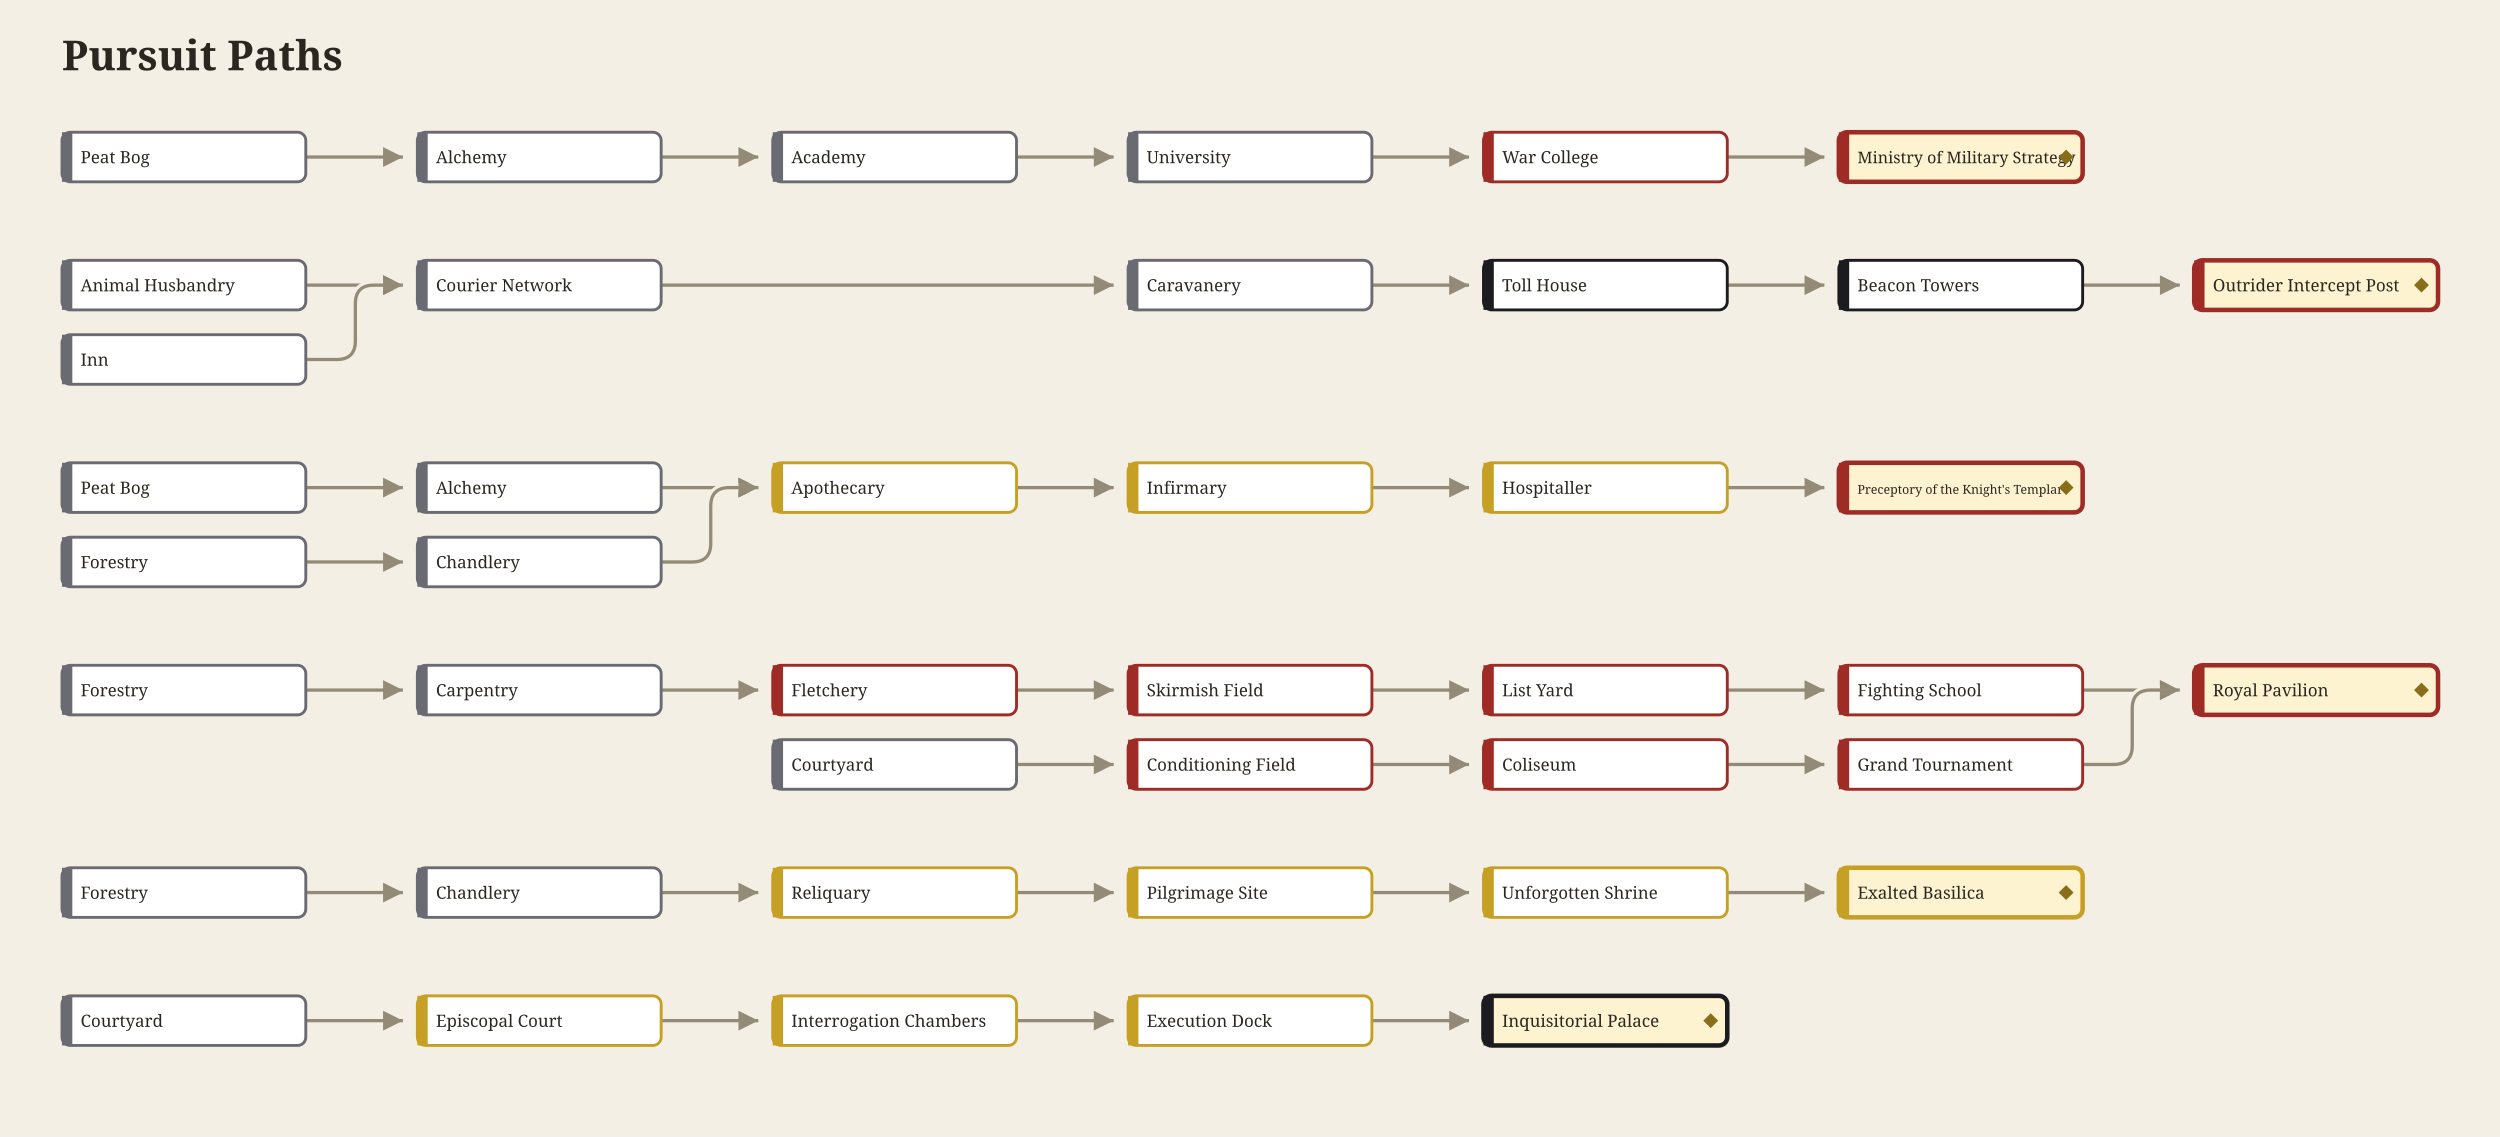
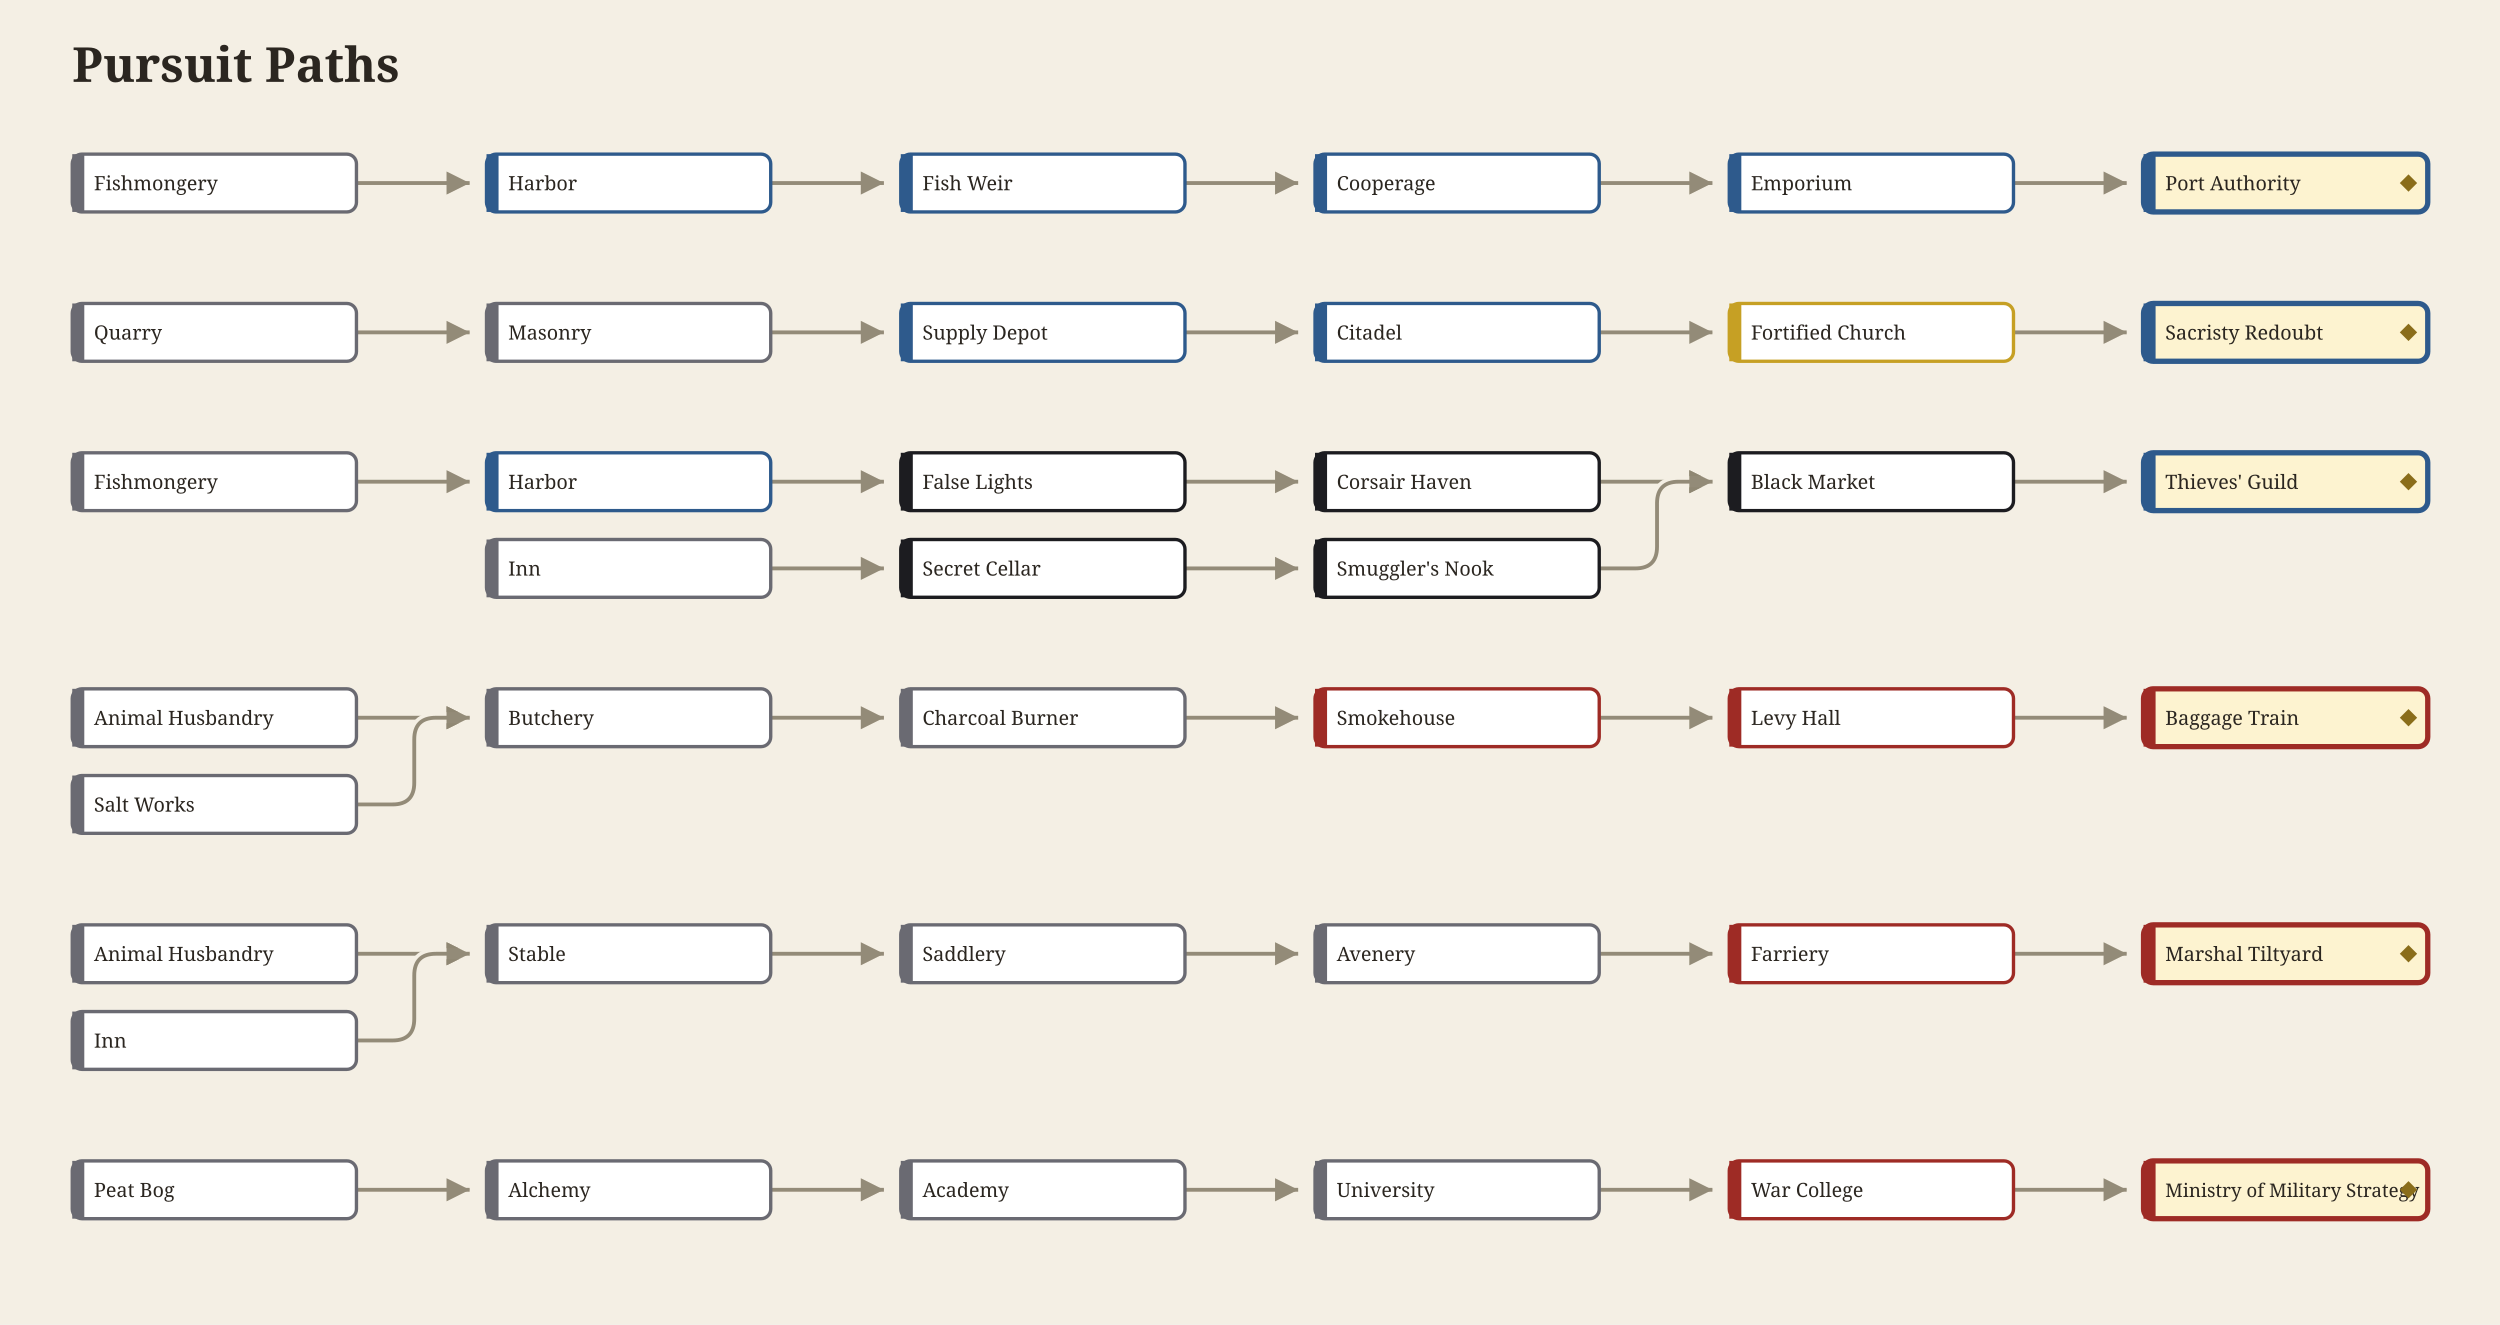
- <svg xmlns="http://www.w3.org/2000/svg" width="1210" height="550" viewBox="0 0 1210 550" font-family="Georgia, serif">
-   <rect width="1210" height="550" fill="#f4efe4" />
+ <svg xmlns="http://www.w3.org/2000/svg" width="1038" height="550" viewBox="0 0 1038 550" font-family="Georgia, serif">
+   <rect width="1038" height="550" fill="#f4efe4" />
  <defs>
    <marker id="arw-2E5A8C" markerWidth="7" markerHeight="7" refX="6" refY="3" orient="auto">
      <path d="M0,0 L6,3 L0,6 Z" fill="#2E5A8C" />
    </marker>
    <marker id="arw-9E2B25" markerWidth="7" markerHeight="7" refX="6" refY="3" orient="auto">
      <path d="M0,0 L6,3 L0,6 Z" fill="#9E2B25" />
    </marker>
    <marker id="arw-1c9c8c" markerWidth="7" markerHeight="7" refX="6" refY="3" orient="auto">
      <path d="M0,0 L6,3 L0,6 Z" fill="#1c9c8c" />
    </marker>
    <marker id="arw-C6A024" markerWidth="7" markerHeight="7" refX="6" refY="3" orient="auto">
      <path d="M0,0 L6,3 L0,6 Z" fill="#C6A024" />
    </marker>
    <marker id="arw-6A3D8F" markerWidth="7" markerHeight="7" refX="6" refY="3" orient="auto">
      <path d="M0,0 L6,3 L0,6 Z" fill="#6A3D8F" />
    </marker>
    <marker id="arw-CC6A1A" markerWidth="7" markerHeight="7" refX="6" refY="3" orient="auto">
      <path d="M0,0 L6,3 L0,6 Z" fill="#CC6A1A" />
    </marker>
    <marker id="arw-3a7d3a" markerWidth="7" markerHeight="7" refX="6" refY="3" orient="auto">
      <path d="M0,0 L6,3 L0,6 Z" fill="#3a7d3a" />
    </marker>
    <marker id="arw-b5347a" markerWidth="7" markerHeight="7" refX="6" refY="3" orient="auto">
      <path d="M0,0 L6,3 L0,6 Z" fill="#b5347a" />
    </marker>
    <marker id="arw-2b6f9e" markerWidth="7" markerHeight="7" refX="6" refY="3" orient="auto">
      <path d="M0,0 L6,3 L0,6 Z" fill="#2b6f9e" />
    </marker>
    <marker id="arw-8a6d1a" markerWidth="7" markerHeight="7" refX="6" refY="3" orient="auto">
      <path d="M0,0 L6,3 L0,6 Z" fill="#8a6d1a" />
    </marker>
    <marker id="arw-5f5647" markerWidth="7" markerHeight="7" refX="6" refY="3" orient="auto">
      <path d="M0,0 L6,3 L0,6 Z" fill="#5f5647" />
    </marker>
    <marker id="arw-7a2ea0" markerWidth="7" markerHeight="7" refX="6" refY="3" orient="auto">
      <path d="M0,0 L6,3 L0,6 Z" fill="#7a2ea0" />
    </marker>
    <marker id="arw-0f8a7e" markerWidth="7" markerHeight="7" refX="6" refY="3" orient="auto">
      <path d="M0,0 L6,3 L0,6 Z" fill="#0f8a7e" />
    </marker>
    <marker id="arw-a83232" markerWidth="7" markerHeight="7" refX="6" refY="3" orient="auto">
      <path d="M0,0 L6,3 L0,6 Z" fill="#a83232" />
    </marker>
    <marker id="arw-8f8672" markerWidth="7" markerHeight="7" refX="6" refY="3" orient="auto">
      <path d="M0,0 L6,3 L0,6 Z" fill="#8f8672" />
    </marker>
  </defs>
  <text x="30" y="34" font-size="20" font-weight="bold" fill="#2b2620">Pursuit Paths</text>
  <path d="M148,76 L195,76" fill="none" stroke="#f4efe4" stroke-width="4.6" opacity="1" />
  <path d="M148,76 L195,76" fill="none" stroke="#8f8672" stroke-width="1.6" opacity="0.95" marker-end="url(#arw-8f8672)" />
  <path d="M320,76 L367,76" fill="none" stroke="#f4efe4" stroke-width="4.6" opacity="1" />
  <path d="M320,76 L367,76" fill="none" stroke="#8f8672" stroke-width="1.6" opacity="0.95" marker-end="url(#arw-8f8672)" />
  <path d="M492,76 L539,76" fill="none" stroke="#f4efe4" stroke-width="4.6" opacity="1" />
  <path d="M492,76 L539,76" fill="none" stroke="#8f8672" stroke-width="1.6" opacity="0.95" marker-end="url(#arw-8f8672)" />
  <path d="M664,76 L711,76" fill="none" stroke="#f4efe4" stroke-width="4.6" opacity="1" />
  <path d="M664,76 L711,76" fill="none" stroke="#8f8672" stroke-width="1.6" opacity="0.95" marker-end="url(#arw-8f8672)" />
  <path d="M836,76 L883,76" fill="none" stroke="#f4efe4" stroke-width="4.6" opacity="1" />
  <path d="M836,76 L883,76" fill="none" stroke="#8f8672" stroke-width="1.6" opacity="0.95" marker-end="url(#arw-8f8672)" />
  <rect x="30" y="64" width="118" height="24" rx="4" fill="#ffffff" stroke="#6a6a72" stroke-width="1.4" />
  <rect x="30" y="64" width="5" height="24" fill="#6a6a72" />
-   <text x="39" y="79" font-size="8.2" fill="#2b2620">Peat Bog</text>
-   <rect x="202" y="64" width="118" height="24" rx="4" fill="#ffffff" stroke="#6a6a72" stroke-width="1.4" />
-   <rect x="202" y="64" width="5" height="24" fill="#6a6a72" />
-   <text x="211" y="79" font-size="8.2" fill="#2b2620">Alchemy</text>
-   <rect x="374" y="64" width="118" height="24" rx="4" fill="#ffffff" stroke="#6a6a72" stroke-width="1.4" />
-   <rect x="374" y="64" width="5" height="24" fill="#6a6a72" />
-   <text x="383" y="79" font-size="8.2" fill="#2b2620">Academy</text>
-   <rect x="546" y="64" width="118" height="24" rx="4" fill="#ffffff" stroke="#6a6a72" stroke-width="1.4" />
-   <rect x="546" y="64" width="5" height="24" fill="#6a6a72" />
-   <text x="555" y="79" font-size="8.2" fill="#2b2620">University</text>
-   <rect x="718" y="64" width="118" height="24" rx="4" fill="#ffffff" stroke="#9E2B25" stroke-width="1.4" />
-   <rect x="718" y="64" width="5" height="24" fill="#9E2B25" />
-   <text x="727" y="79" font-size="8.2" fill="#2b2620">War College</text>
-   <rect x="890" y="64" width="118" height="24" rx="4" fill="#fdf3d0" stroke="#9E2B25" stroke-width="2.2" />
-   <rect x="890" y="64" width="5" height="24" fill="#9E2B25" />
-   <text x="899" y="79" font-size="7.8" fill="#2b2620">Ministry of Military Strategy</text>
+   <text x="39" y="79" font-size="8.2" fill="#2b2620">Fishmongery</text>
+   <rect x="202" y="64" width="118" height="24" rx="4" fill="#ffffff" stroke="#2E5A8C" stroke-width="1.4" />
+   <rect x="202" y="64" width="5" height="24" fill="#2E5A8C" />
+   <text x="211" y="79" font-size="8.2" fill="#2b2620">Harbor</text>
+   <rect x="374" y="64" width="118" height="24" rx="4" fill="#ffffff" stroke="#2E5A8C" stroke-width="1.4" />
+   <rect x="374" y="64" width="5" height="24" fill="#2E5A8C" />
+   <text x="383" y="79" font-size="8.2" fill="#2b2620">Fish Weir</text>
+   <rect x="546" y="64" width="118" height="24" rx="4" fill="#ffffff" stroke="#2E5A8C" stroke-width="1.4" />
+   <rect x="546" y="64" width="5" height="24" fill="#2E5A8C" />
+   <text x="555" y="79" font-size="8.2" fill="#2b2620">Cooperage</text>
+   <rect x="718" y="64" width="118" height="24" rx="4" fill="#ffffff" stroke="#2E5A8C" stroke-width="1.4" />
+   <rect x="718" y="64" width="5" height="24" fill="#2E5A8C" />
+   <text x="727" y="79" font-size="8.2" fill="#2b2620">Emporium</text>
+   <rect x="890" y="64" width="118" height="24" rx="4" fill="#fdf3d0" stroke="#2E5A8C" stroke-width="2.2" />
+   <rect x="890" y="64" width="5" height="24" fill="#2E5A8C" />
+   <text x="899" y="79" font-size="8.2" fill="#2b2620">Port Authority</text>
  <polygon points="1000.0,72.4 1003.6,76.0 1000.0,79.6 996.4,76.0" fill="#8a6d1a" />
  <path d="M148,138 L195,138" fill="none" stroke="#f4efe4" stroke-width="4.6" opacity="1" />
  <path d="M148,138 L195,138" fill="none" stroke="#8f8672" stroke-width="1.6" opacity="0.95" marker-end="url(#arw-8f8672)" />
-   <path d="M148,174 L163,174 Q172,174 172,165 L172,147 Q172,138 181,138 L195,138" fill="none" stroke="#f4efe4" stroke-width="4.6" opacity="1" />
-   <path d="M148,174 L163,174 Q172,174 172,165 L172,147 Q172,138 181,138 L195,138" fill="none" stroke="#8f8672" stroke-width="1.6" opacity="0.95" marker-end="url(#arw-8f8672)" />
-   <path d="M320,138 L539,138" fill="none" stroke="#f4efe4" stroke-width="4.6" opacity="1" />
-   <path d="M320,138 L539,138" fill="none" stroke="#8f8672" stroke-width="1.6" opacity="0.95" marker-end="url(#arw-8f8672)" />
+   <path d="M320,138 L367,138" fill="none" stroke="#f4efe4" stroke-width="4.6" opacity="1" />
+   <path d="M320,138 L367,138" fill="none" stroke="#8f8672" stroke-width="1.6" opacity="0.95" marker-end="url(#arw-8f8672)" />
+   <path d="M492,138 L539,138" fill="none" stroke="#f4efe4" stroke-width="4.6" opacity="1" />
+   <path d="M492,138 L539,138" fill="none" stroke="#8f8672" stroke-width="1.6" opacity="0.95" marker-end="url(#arw-8f8672)" />
  <path d="M664,138 L711,138" fill="none" stroke="#f4efe4" stroke-width="4.6" opacity="1" />
  <path d="M664,138 L711,138" fill="none" stroke="#8f8672" stroke-width="1.6" opacity="0.95" marker-end="url(#arw-8f8672)" />
  <path d="M836,138 L883,138" fill="none" stroke="#f4efe4" stroke-width="4.6" opacity="1" />
  <path d="M836,138 L883,138" fill="none" stroke="#8f8672" stroke-width="1.6" opacity="0.95" marker-end="url(#arw-8f8672)" />
-   <path d="M1008,138 L1055,138" fill="none" stroke="#f4efe4" stroke-width="4.6" opacity="1" />
-   <path d="M1008,138 L1055,138" fill="none" stroke="#8f8672" stroke-width="1.6" opacity="0.95" marker-end="url(#arw-8f8672)" />
  <rect x="30" y="126" width="118" height="24" rx="4" fill="#ffffff" stroke="#6a6a72" stroke-width="1.4" />
  <rect x="30" y="126" width="5" height="24" fill="#6a6a72" />
-   <text x="39" y="141" font-size="8.2" fill="#2b2620">Animal Husbandry</text>
-   <rect x="30" y="162" width="118" height="24" rx="4" fill="#ffffff" stroke="#6a6a72" stroke-width="1.4" />
-   <rect x="30" y="162" width="5" height="24" fill="#6a6a72" />
-   <text x="39" y="177" font-size="8.2" fill="#2b2620">Inn</text>
+   <text x="39" y="141" font-size="8.2" fill="#2b2620">Quarry</text>
  <rect x="202" y="126" width="118" height="24" rx="4" fill="#ffffff" stroke="#6a6a72" stroke-width="1.4" />
  <rect x="202" y="126" width="5" height="24" fill="#6a6a72" />
-   <text x="211" y="141" font-size="8.2" fill="#2b2620">Courier Network</text>
-   <rect x="546" y="126" width="118" height="24" rx="4" fill="#ffffff" stroke="#6a6a72" stroke-width="1.4" />
-   <rect x="546" y="126" width="5" height="24" fill="#6a6a72" />
-   <text x="555" y="141" font-size="8.2" fill="#2b2620">Caravanery</text>
-   <rect x="718" y="126" width="118" height="24" rx="4" fill="#ffffff" stroke="#1c1c20" stroke-width="1.4" />
-   <rect x="718" y="126" width="5" height="24" fill="#1c1c20" />
-   <text x="727" y="141" font-size="8.2" fill="#2b2620">Toll House</text>
-   <rect x="890" y="126" width="118" height="24" rx="4" fill="#ffffff" stroke="#1c1c20" stroke-width="1.4" />
-   <rect x="890" y="126" width="5" height="24" fill="#1c1c20" />
-   <text x="899" y="141" font-size="8.2" fill="#2b2620">Beacon Towers</text>
-   <rect x="1062" y="126" width="118" height="24" rx="4" fill="#fdf3d0" stroke="#9E2B25" stroke-width="2.2" />
-   <rect x="1062" y="126" width="5" height="24" fill="#9E2B25" />
-   <text x="1071" y="141" font-size="8.2" fill="#2b2620">Outrider Intercept Post</text>
-   <polygon points="1172.0,134.4 1175.6,138.0 1172.0,141.6 1168.4,138.0" fill="#8a6d1a" />
-   <path d="M148,236 L195,236" fill="none" stroke="#f4efe4" stroke-width="4.6" opacity="1" />
-   <path d="M148,236 L195,236" fill="none" stroke="#8f8672" stroke-width="1.6" opacity="0.95" marker-end="url(#arw-8f8672)" />
-   <path d="M148,272 L195,272" fill="none" stroke="#f4efe4" stroke-width="4.6" opacity="1" />
-   <path d="M148,272 L195,272" fill="none" stroke="#8f8672" stroke-width="1.6" opacity="0.95" marker-end="url(#arw-8f8672)" />
+   <text x="211" y="141" font-size="8.2" fill="#2b2620">Masonry</text>
+   <rect x="374" y="126" width="118" height="24" rx="4" fill="#ffffff" stroke="#2E5A8C" stroke-width="1.4" />
+   <rect x="374" y="126" width="5" height="24" fill="#2E5A8C" />
+   <text x="383" y="141" font-size="8.2" fill="#2b2620">Supply Depot</text>
+   <rect x="546" y="126" width="118" height="24" rx="4" fill="#ffffff" stroke="#2E5A8C" stroke-width="1.4" />
+   <rect x="546" y="126" width="5" height="24" fill="#2E5A8C" />
+   <text x="555" y="141" font-size="8.2" fill="#2b2620">Citadel</text>
+   <rect x="718" y="126" width="118" height="24" rx="4" fill="#ffffff" stroke="#C6A024" stroke-width="1.4" />
+   <rect x="718" y="126" width="5" height="24" fill="#C6A024" />
+   <text x="727" y="141" font-size="8.2" fill="#2b2620">Fortified Church</text>
+   <rect x="890" y="126" width="118" height="24" rx="4" fill="#fdf3d0" stroke="#2E5A8C" stroke-width="2.2" />
+   <rect x="890" y="126" width="5" height="24" fill="#2E5A8C" />
+   <text x="899" y="141" font-size="8.2" fill="#2b2620">Sacristy Redoubt</text>
+   <polygon points="1000.0,134.4 1003.6,138.0 1000.0,141.6 996.4,138.0" fill="#8a6d1a" />
+   <path d="M148,200 L195,200" fill="none" stroke="#f4efe4" stroke-width="4.6" opacity="1" />
+   <path d="M148,200 L195,200" fill="none" stroke="#8f8672" stroke-width="1.6" opacity="0.95" marker-end="url(#arw-8f8672)" />
+   <path d="M320,200 L367,200" fill="none" stroke="#f4efe4" stroke-width="4.6" opacity="1" />
+   <path d="M320,200 L367,200" fill="none" stroke="#8f8672" stroke-width="1.6" opacity="0.95" marker-end="url(#arw-8f8672)" />
  <path d="M320,236 L367,236" fill="none" stroke="#f4efe4" stroke-width="4.6" opacity="1" />
  <path d="M320,236 L367,236" fill="none" stroke="#8f8672" stroke-width="1.6" opacity="0.95" marker-end="url(#arw-8f8672)" />
-   <path d="M320,272 L335,272 Q344,272 344,263 L344,245 Q344,236 353,236 L367,236" fill="none" stroke="#f4efe4" stroke-width="4.6" opacity="1" />
-   <path d="M320,272 L335,272 Q344,272 344,263 L344,245 Q344,236 353,236 L367,236" fill="none" stroke="#8f8672" stroke-width="1.6" opacity="0.95" marker-end="url(#arw-8f8672)" />
+   <path d="M492,200 L539,200" fill="none" stroke="#f4efe4" stroke-width="4.6" opacity="1" />
+   <path d="M492,200 L539,200" fill="none" stroke="#8f8672" stroke-width="1.6" opacity="0.95" marker-end="url(#arw-8f8672)" />
  <path d="M492,236 L539,236" fill="none" stroke="#f4efe4" stroke-width="4.6" opacity="1" />
  <path d="M492,236 L539,236" fill="none" stroke="#8f8672" stroke-width="1.6" opacity="0.95" marker-end="url(#arw-8f8672)" />
-   <path d="M664,236 L711,236" fill="none" stroke="#f4efe4" stroke-width="4.6" opacity="1" />
-   <path d="M664,236 L711,236" fill="none" stroke="#8f8672" stroke-width="1.6" opacity="0.95" marker-end="url(#arw-8f8672)" />
-   <path d="M836,236 L883,236" fill="none" stroke="#f4efe4" stroke-width="4.6" opacity="1" />
-   <path d="M836,236 L883,236" fill="none" stroke="#8f8672" stroke-width="1.6" opacity="0.95" marker-end="url(#arw-8f8672)" />
-   <rect x="30" y="224" width="118" height="24" rx="4" fill="#ffffff" stroke="#6a6a72" stroke-width="1.4" />
-   <rect x="30" y="224" width="5" height="24" fill="#6a6a72" />
-   <text x="39" y="239" font-size="8.2" fill="#2b2620">Peat Bog</text>
-   <rect x="30" y="260" width="118" height="24" rx="4" fill="#ffffff" stroke="#6a6a72" stroke-width="1.4" />
-   <rect x="30" y="260" width="5" height="24" fill="#6a6a72" />
-   <text x="39" y="275" font-size="8.2" fill="#2b2620">Forestry</text>
+   <path d="M664,200 L711,200" fill="none" stroke="#f4efe4" stroke-width="4.6" opacity="1" />
+   <path d="M664,200 L711,200" fill="none" stroke="#8f8672" stroke-width="1.6" opacity="0.95" marker-end="url(#arw-8f8672)" />
+   <path d="M664,236 L679,236 Q688,236 688,227 L688,209 Q688,200 697,200 L711,200" fill="none" stroke="#f4efe4" stroke-width="4.6" opacity="1" />
+   <path d="M664,236 L679,236 Q688,236 688,227 L688,209 Q688,200 697,200 L711,200" fill="none" stroke="#8f8672" stroke-width="1.6" opacity="0.95" marker-end="url(#arw-8f8672)" />
+   <path d="M836,200 L883,200" fill="none" stroke="#f4efe4" stroke-width="4.6" opacity="1" />
+   <path d="M836,200 L883,200" fill="none" stroke="#8f8672" stroke-width="1.6" opacity="0.95" marker-end="url(#arw-8f8672)" />
+   <rect x="30" y="188" width="118" height="24" rx="4" fill="#ffffff" stroke="#6a6a72" stroke-width="1.4" />
+   <rect x="30" y="188" width="5" height="24" fill="#6a6a72" />
+   <text x="39" y="203" font-size="8.2" fill="#2b2620">Fishmongery</text>
+   <rect x="202" y="188" width="118" height="24" rx="4" fill="#ffffff" stroke="#2E5A8C" stroke-width="1.4" />
+   <rect x="202" y="188" width="5" height="24" fill="#2E5A8C" />
+   <text x="211" y="203" font-size="8.2" fill="#2b2620">Harbor</text>
  <rect x="202" y="224" width="118" height="24" rx="4" fill="#ffffff" stroke="#6a6a72" stroke-width="1.4" />
  <rect x="202" y="224" width="5" height="24" fill="#6a6a72" />
-   <text x="211" y="239" font-size="8.2" fill="#2b2620">Alchemy</text>
-   <rect x="202" y="260" width="118" height="24" rx="4" fill="#ffffff" stroke="#6a6a72" stroke-width="1.4" />
-   <rect x="202" y="260" width="5" height="24" fill="#6a6a72" />
-   <text x="211" y="275" font-size="8.2" fill="#2b2620">Chandlery</text>
-   <rect x="374" y="224" width="118" height="24" rx="4" fill="#ffffff" stroke="#C6A024" stroke-width="1.4" />
-   <rect x="374" y="224" width="5" height="24" fill="#C6A024" />
-   <text x="383" y="239" font-size="8.2" fill="#2b2620">Apothecary</text>
-   <rect x="546" y="224" width="118" height="24" rx="4" fill="#ffffff" stroke="#C6A024" stroke-width="1.4" />
-   <rect x="546" y="224" width="5" height="24" fill="#C6A024" />
-   <text x="555" y="239" font-size="8.2" fill="#2b2620">Infirmary</text>
-   <rect x="718" y="224" width="118" height="24" rx="4" fill="#ffffff" stroke="#C6A024" stroke-width="1.4" />
-   <rect x="718" y="224" width="5" height="24" fill="#C6A024" />
-   <text x="727" y="239" font-size="8.2" fill="#2b2620">Hospitaller</text>
-   <rect x="890" y="224" width="118" height="24" rx="4" fill="#fdf3d0" stroke="#9E2B25" stroke-width="2.2" />
-   <rect x="890" y="224" width="5" height="24" fill="#9E2B25" />
-   <text x="899" y="239" font-size="6.0" fill="#2b2620">Preceptory of the Knight's Templar</text>
-   <polygon points="1000.0,232.4 1003.6,236.0 1000.0,239.6 996.4,236.0" fill="#8a6d1a" />
-   <path d="M148,334 L195,334" fill="none" stroke="#f4efe4" stroke-width="4.6" opacity="1" />
-   <path d="M148,334 L195,334" fill="none" stroke="#8f8672" stroke-width="1.6" opacity="0.95" marker-end="url(#arw-8f8672)" />
-   <path d="M320,334 L367,334" fill="none" stroke="#f4efe4" stroke-width="4.6" opacity="1" />
-   <path d="M320,334 L367,334" fill="none" stroke="#8f8672" stroke-width="1.6" opacity="0.95" marker-end="url(#arw-8f8672)" />
-   <path d="M492,334 L539,334" fill="none" stroke="#f4efe4" stroke-width="4.6" opacity="1" />
-   <path d="M492,334 L539,334" fill="none" stroke="#8f8672" stroke-width="1.6" opacity="0.95" marker-end="url(#arw-8f8672)" />
-   <path d="M492,370 L539,370" fill="none" stroke="#f4efe4" stroke-width="4.6" opacity="1" />
-   <path d="M492,370 L539,370" fill="none" stroke="#8f8672" stroke-width="1.6" opacity="0.95" marker-end="url(#arw-8f8672)" />
-   <path d="M664,334 L711,334" fill="none" stroke="#f4efe4" stroke-width="4.6" opacity="1" />
-   <path d="M664,334 L711,334" fill="none" stroke="#8f8672" stroke-width="1.6" opacity="0.95" marker-end="url(#arw-8f8672)" />
-   <path d="M664,370 L711,370" fill="none" stroke="#f4efe4" stroke-width="4.6" opacity="1" />
-   <path d="M664,370 L711,370" fill="none" stroke="#8f8672" stroke-width="1.6" opacity="0.95" marker-end="url(#arw-8f8672)" />
-   <path d="M836,334 L883,334" fill="none" stroke="#f4efe4" stroke-width="4.6" opacity="1" />
-   <path d="M836,334 L883,334" fill="none" stroke="#8f8672" stroke-width="1.6" opacity="0.95" marker-end="url(#arw-8f8672)" />
-   <path d="M836,370 L883,370" fill="none" stroke="#f4efe4" stroke-width="4.6" opacity="1" />
-   <path d="M836,370 L883,370" fill="none" stroke="#8f8672" stroke-width="1.6" opacity="0.95" marker-end="url(#arw-8f8672)" />
-   <path d="M1008,334 L1055,334" fill="none" stroke="#f4efe4" stroke-width="4.6" opacity="1" />
-   <path d="M1008,334 L1055,334" fill="none" stroke="#8f8672" stroke-width="1.6" opacity="0.95" marker-end="url(#arw-8f8672)" />
-   <path d="M1008,370 L1023,370 Q1032,370 1032,361 L1032,343 Q1032,334 1041,334 L1055,334" fill="none" stroke="#f4efe4" stroke-width="4.6" opacity="1" />
-   <path d="M1008,370 L1023,370 Q1032,370 1032,361 L1032,343 Q1032,334 1041,334 L1055,334" fill="none" stroke="#8f8672" stroke-width="1.6" opacity="0.95" marker-end="url(#arw-8f8672)" />
+   <text x="211" y="239" font-size="8.2" fill="#2b2620">Inn</text>
+   <rect x="374" y="188" width="118" height="24" rx="4" fill="#ffffff" stroke="#1c1c20" stroke-width="1.4" />
+   <rect x="374" y="188" width="5" height="24" fill="#1c1c20" />
+   <text x="383" y="203" font-size="8.2" fill="#2b2620">False Lights</text>
+   <rect x="374" y="224" width="118" height="24" rx="4" fill="#ffffff" stroke="#1c1c20" stroke-width="1.4" />
+   <rect x="374" y="224" width="5" height="24" fill="#1c1c20" />
+   <text x="383" y="239" font-size="8.2" fill="#2b2620">Secret Cellar</text>
+   <rect x="546" y="188" width="118" height="24" rx="4" fill="#ffffff" stroke="#1c1c20" stroke-width="1.4" />
+   <rect x="546" y="188" width="5" height="24" fill="#1c1c20" />
+   <text x="555" y="203" font-size="8.2" fill="#2b2620">Corsair Haven</text>
+   <rect x="546" y="224" width="118" height="24" rx="4" fill="#ffffff" stroke="#1c1c20" stroke-width="1.4" />
+   <rect x="546" y="224" width="5" height="24" fill="#1c1c20" />
+   <text x="555" y="239" font-size="8.2" fill="#2b2620">Smuggler's Nook</text>
+   <rect x="718" y="188" width="118" height="24" rx="4" fill="#ffffff" stroke="#1c1c20" stroke-width="1.4" />
+   <rect x="718" y="188" width="5" height="24" fill="#1c1c20" />
+   <text x="727" y="203" font-size="8.2" fill="#2b2620">Black Market</text>
+   <rect x="890" y="188" width="118" height="24" rx="4" fill="#fdf3d0" stroke="#2E5A8C" stroke-width="2.2" />
+   <rect x="890" y="188" width="5" height="24" fill="#2E5A8C" />
+   <text x="899" y="203" font-size="8.2" fill="#2b2620">Thieves' Guild</text>
+   <polygon points="1000.0,196.4 1003.6,200.0 1000.0,203.6 996.4,200.0" fill="#8a6d1a" />
+   <path d="M148,298 L195,298" fill="none" stroke="#f4efe4" stroke-width="4.6" opacity="1" />
+   <path d="M148,298 L195,298" fill="none" stroke="#8f8672" stroke-width="1.6" opacity="0.95" marker-end="url(#arw-8f8672)" />
+   <path d="M148,334 L163,334 Q172,334 172,325 L172,307 Q172,298 181,298 L195,298" fill="none" stroke="#f4efe4" stroke-width="4.6" opacity="1" />
+   <path d="M148,334 L163,334 Q172,334 172,325 L172,307 Q172,298 181,298 L195,298" fill="none" stroke="#8f8672" stroke-width="1.6" opacity="0.95" marker-end="url(#arw-8f8672)" />
+   <path d="M320,298 L367,298" fill="none" stroke="#f4efe4" stroke-width="4.6" opacity="1" />
+   <path d="M320,298 L367,298" fill="none" stroke="#8f8672" stroke-width="1.6" opacity="0.95" marker-end="url(#arw-8f8672)" />
+   <path d="M492,298 L539,298" fill="none" stroke="#f4efe4" stroke-width="4.6" opacity="1" />
+   <path d="M492,298 L539,298" fill="none" stroke="#8f8672" stroke-width="1.6" opacity="0.95" marker-end="url(#arw-8f8672)" />
+   <path d="M664,298 L711,298" fill="none" stroke="#f4efe4" stroke-width="4.6" opacity="1" />
+   <path d="M664,298 L711,298" fill="none" stroke="#8f8672" stroke-width="1.6" opacity="0.95" marker-end="url(#arw-8f8672)" />
+   <path d="M836,298 L883,298" fill="none" stroke="#f4efe4" stroke-width="4.6" opacity="1" />
+   <path d="M836,298 L883,298" fill="none" stroke="#8f8672" stroke-width="1.6" opacity="0.95" marker-end="url(#arw-8f8672)" />
+   <rect x="30" y="286" width="118" height="24" rx="4" fill="#ffffff" stroke="#6a6a72" stroke-width="1.4" />
+   <rect x="30" y="286" width="5" height="24" fill="#6a6a72" />
+   <text x="39" y="301" font-size="8.2" fill="#2b2620">Animal Husbandry</text>
  <rect x="30" y="322" width="118" height="24" rx="4" fill="#ffffff" stroke="#6a6a72" stroke-width="1.4" />
  <rect x="30" y="322" width="5" height="24" fill="#6a6a72" />
-   <text x="39" y="337" font-size="8.2" fill="#2b2620">Forestry</text>
-   <rect x="202" y="322" width="118" height="24" rx="4" fill="#ffffff" stroke="#6a6a72" stroke-width="1.4" />
-   <rect x="202" y="322" width="5" height="24" fill="#6a6a72" />
-   <text x="211" y="337" font-size="8.2" fill="#2b2620">Carpentry</text>
-   <rect x="374" y="322" width="118" height="24" rx="4" fill="#ffffff" stroke="#9E2B25" stroke-width="1.4" />
-   <rect x="374" y="322" width="5" height="24" fill="#9E2B25" />
-   <text x="383" y="337" font-size="8.2" fill="#2b2620">Fletchery</text>
-   <rect x="374" y="358" width="118" height="24" rx="4" fill="#ffffff" stroke="#6a6a72" stroke-width="1.4" />
-   <rect x="374" y="358" width="5" height="24" fill="#6a6a72" />
-   <text x="383" y="373" font-size="8.2" fill="#2b2620">Courtyard</text>
-   <rect x="546" y="322" width="118" height="24" rx="4" fill="#ffffff" stroke="#9E2B25" stroke-width="1.4" />
-   <rect x="546" y="322" width="5" height="24" fill="#9E2B25" />
-   <text x="555" y="337" font-size="8.2" fill="#2b2620">Skirmish Field</text>
-   <rect x="546" y="358" width="118" height="24" rx="4" fill="#ffffff" stroke="#9E2B25" stroke-width="1.4" />
-   <rect x="546" y="358" width="5" height="24" fill="#9E2B25" />
-   <text x="555" y="373" font-size="8.2" fill="#2b2620">Conditioning Field</text>
-   <rect x="718" y="322" width="118" height="24" rx="4" fill="#ffffff" stroke="#9E2B25" stroke-width="1.4" />
-   <rect x="718" y="322" width="5" height="24" fill="#9E2B25" />
-   <text x="727" y="337" font-size="8.2" fill="#2b2620">List Yard</text>
-   <rect x="718" y="358" width="118" height="24" rx="4" fill="#ffffff" stroke="#9E2B25" stroke-width="1.4" />
-   <rect x="718" y="358" width="5" height="24" fill="#9E2B25" />
-   <text x="727" y="373" font-size="8.2" fill="#2b2620">Coliseum</text>
-   <rect x="890" y="322" width="118" height="24" rx="4" fill="#ffffff" stroke="#9E2B25" stroke-width="1.4" />
-   <rect x="890" y="322" width="5" height="24" fill="#9E2B25" />
-   <text x="899" y="337" font-size="8.2" fill="#2b2620">Fighting School</text>
-   <rect x="890" y="358" width="118" height="24" rx="4" fill="#ffffff" stroke="#9E2B25" stroke-width="1.4" />
-   <rect x="890" y="358" width="5" height="24" fill="#9E2B25" />
-   <text x="899" y="373" font-size="8.2" fill="#2b2620">Grand Tournament</text>
-   <rect x="1062" y="322" width="118" height="24" rx="4" fill="#fdf3d0" stroke="#9E2B25" stroke-width="2.2" />
-   <rect x="1062" y="322" width="5" height="24" fill="#9E2B25" />
-   <text x="1071" y="337" font-size="8.2" fill="#2b2620">Royal Pavilion</text>
-   <polygon points="1172.0,330.4 1175.6,334.0 1172.0,337.6 1168.4,334.0" fill="#8a6d1a" />
-   <path d="M148,432 L195,432" fill="none" stroke="#f4efe4" stroke-width="4.6" opacity="1" />
-   <path d="M148,432 L195,432" fill="none" stroke="#8f8672" stroke-width="1.6" opacity="0.95" marker-end="url(#arw-8f8672)" />
-   <path d="M320,432 L367,432" fill="none" stroke="#f4efe4" stroke-width="4.6" opacity="1" />
-   <path d="M320,432 L367,432" fill="none" stroke="#8f8672" stroke-width="1.6" opacity="0.95" marker-end="url(#arw-8f8672)" />
-   <path d="M492,432 L539,432" fill="none" stroke="#f4efe4" stroke-width="4.6" opacity="1" />
-   <path d="M492,432 L539,432" fill="none" stroke="#8f8672" stroke-width="1.6" opacity="0.95" marker-end="url(#arw-8f8672)" />
-   <path d="M664,432 L711,432" fill="none" stroke="#f4efe4" stroke-width="4.6" opacity="1" />
-   <path d="M664,432 L711,432" fill="none" stroke="#8f8672" stroke-width="1.6" opacity="0.95" marker-end="url(#arw-8f8672)" />
-   <path d="M836,432 L883,432" fill="none" stroke="#f4efe4" stroke-width="4.6" opacity="1" />
-   <path d="M836,432 L883,432" fill="none" stroke="#8f8672" stroke-width="1.6" opacity="0.95" marker-end="url(#arw-8f8672)" />
+   <text x="39" y="337" font-size="8.2" fill="#2b2620">Salt Works</text>
+   <rect x="202" y="286" width="118" height="24" rx="4" fill="#ffffff" stroke="#6a6a72" stroke-width="1.4" />
+   <rect x="202" y="286" width="5" height="24" fill="#6a6a72" />
+   <text x="211" y="301" font-size="8.2" fill="#2b2620">Butchery</text>
+   <rect x="374" y="286" width="118" height="24" rx="4" fill="#ffffff" stroke="#6a6a72" stroke-width="1.4" />
+   <rect x="374" y="286" width="5" height="24" fill="#6a6a72" />
+   <text x="383" y="301" font-size="8.2" fill="#2b2620">Charcoal Burner</text>
+   <rect x="546" y="286" width="118" height="24" rx="4" fill="#ffffff" stroke="#9E2B25" stroke-width="1.4" />
+   <rect x="546" y="286" width="5" height="24" fill="#9E2B25" />
+   <text x="555" y="301" font-size="8.2" fill="#2b2620">Smokehouse</text>
+   <rect x="718" y="286" width="118" height="24" rx="4" fill="#ffffff" stroke="#9E2B25" stroke-width="1.4" />
+   <rect x="718" y="286" width="5" height="24" fill="#9E2B25" />
+   <text x="727" y="301" font-size="8.2" fill="#2b2620">Levy Hall</text>
+   <rect x="890" y="286" width="118" height="24" rx="4" fill="#fdf3d0" stroke="#9E2B25" stroke-width="2.2" />
+   <rect x="890" y="286" width="5" height="24" fill="#9E2B25" />
+   <text x="899" y="301" font-size="8.2" fill="#2b2620">Baggage Train</text>
+   <polygon points="1000.0,294.4 1003.6,298.0 1000.0,301.6 996.4,298.0" fill="#8a6d1a" />
+   <path d="M148,396 L195,396" fill="none" stroke="#f4efe4" stroke-width="4.6" opacity="1" />
+   <path d="M148,396 L195,396" fill="none" stroke="#8f8672" stroke-width="1.6" opacity="0.95" marker-end="url(#arw-8f8672)" />
+   <path d="M148,432 L163,432 Q172,432 172,423 L172,405 Q172,396 181,396 L195,396" fill="none" stroke="#f4efe4" stroke-width="4.6" opacity="1" />
+   <path d="M148,432 L163,432 Q172,432 172,423 L172,405 Q172,396 181,396 L195,396" fill="none" stroke="#8f8672" stroke-width="1.6" opacity="0.95" marker-end="url(#arw-8f8672)" />
+   <path d="M320,396 L367,396" fill="none" stroke="#f4efe4" stroke-width="4.6" opacity="1" />
+   <path d="M320,396 L367,396" fill="none" stroke="#8f8672" stroke-width="1.6" opacity="0.95" marker-end="url(#arw-8f8672)" />
+   <path d="M492,396 L539,396" fill="none" stroke="#f4efe4" stroke-width="4.6" opacity="1" />
+   <path d="M492,396 L539,396" fill="none" stroke="#8f8672" stroke-width="1.6" opacity="0.95" marker-end="url(#arw-8f8672)" />
+   <path d="M664,396 L711,396" fill="none" stroke="#f4efe4" stroke-width="4.6" opacity="1" />
+   <path d="M664,396 L711,396" fill="none" stroke="#8f8672" stroke-width="1.6" opacity="0.95" marker-end="url(#arw-8f8672)" />
+   <path d="M836,396 L883,396" fill="none" stroke="#f4efe4" stroke-width="4.6" opacity="1" />
+   <path d="M836,396 L883,396" fill="none" stroke="#8f8672" stroke-width="1.6" opacity="0.95" marker-end="url(#arw-8f8672)" />
+   <rect x="30" y="384" width="118" height="24" rx="4" fill="#ffffff" stroke="#6a6a72" stroke-width="1.4" />
+   <rect x="30" y="384" width="5" height="24" fill="#6a6a72" />
+   <text x="39" y="399" font-size="8.2" fill="#2b2620">Animal Husbandry</text>
  <rect x="30" y="420" width="118" height="24" rx="4" fill="#ffffff" stroke="#6a6a72" stroke-width="1.4" />
  <rect x="30" y="420" width="5" height="24" fill="#6a6a72" />
-   <text x="39" y="435" font-size="8.2" fill="#2b2620">Forestry</text>
-   <rect x="202" y="420" width="118" height="24" rx="4" fill="#ffffff" stroke="#6a6a72" stroke-width="1.4" />
-   <rect x="202" y="420" width="5" height="24" fill="#6a6a72" />
-   <text x="211" y="435" font-size="8.2" fill="#2b2620">Chandlery</text>
-   <rect x="374" y="420" width="118" height="24" rx="4" fill="#ffffff" stroke="#C6A024" stroke-width="1.4" />
-   <rect x="374" y="420" width="5" height="24" fill="#C6A024" />
-   <text x="383" y="435" font-size="8.2" fill="#2b2620">Reliquary</text>
-   <rect x="546" y="420" width="118" height="24" rx="4" fill="#ffffff" stroke="#C6A024" stroke-width="1.4" />
-   <rect x="546" y="420" width="5" height="24" fill="#C6A024" />
-   <text x="555" y="435" font-size="8.2" fill="#2b2620">Pilgrimage Site</text>
-   <rect x="718" y="420" width="118" height="24" rx="4" fill="#ffffff" stroke="#C6A024" stroke-width="1.4" />
-   <rect x="718" y="420" width="5" height="24" fill="#C6A024" />
-   <text x="727" y="435" font-size="8.2" fill="#2b2620">Unforgotten Shrine</text>
-   <rect x="890" y="420" width="118" height="24" rx="4" fill="#fdf3d0" stroke="#C6A024" stroke-width="2.2" />
-   <rect x="890" y="420" width="5" height="24" fill="#C6A024" />
-   <text x="899" y="435" font-size="8.2" fill="#2b2620">Exalted Basilica</text>
-   <polygon points="1000.0,428.4 1003.6,432.0 1000.0,435.6 996.4,432.0" fill="#8a6d1a" />
+   <text x="39" y="435" font-size="8.2" fill="#2b2620">Inn</text>
+   <rect x="202" y="384" width="118" height="24" rx="4" fill="#ffffff" stroke="#6a6a72" stroke-width="1.4" />
+   <rect x="202" y="384" width="5" height="24" fill="#6a6a72" />
+   <text x="211" y="399" font-size="8.2" fill="#2b2620">Stable</text>
+   <rect x="374" y="384" width="118" height="24" rx="4" fill="#ffffff" stroke="#6a6a72" stroke-width="1.4" />
+   <rect x="374" y="384" width="5" height="24" fill="#6a6a72" />
+   <text x="383" y="399" font-size="8.2" fill="#2b2620">Saddlery</text>
+   <rect x="546" y="384" width="118" height="24" rx="4" fill="#ffffff" stroke="#6a6a72" stroke-width="1.4" />
+   <rect x="546" y="384" width="5" height="24" fill="#6a6a72" />
+   <text x="555" y="399" font-size="8.2" fill="#2b2620">Avenery</text>
+   <rect x="718" y="384" width="118" height="24" rx="4" fill="#ffffff" stroke="#9E2B25" stroke-width="1.4" />
+   <rect x="718" y="384" width="5" height="24" fill="#9E2B25" />
+   <text x="727" y="399" font-size="8.2" fill="#2b2620">Farriery</text>
+   <rect x="890" y="384" width="118" height="24" rx="4" fill="#fdf3d0" stroke="#9E2B25" stroke-width="2.2" />
+   <rect x="890" y="384" width="5" height="24" fill="#9E2B25" />
+   <text x="899" y="399" font-size="8.2" fill="#2b2620">Marshal Tiltyard</text>
+   <polygon points="1000.0,392.4 1003.6,396.0 1000.0,399.6 996.4,396.0" fill="#8a6d1a" />
  <path d="M148,494 L195,494" fill="none" stroke="#f4efe4" stroke-width="4.6" opacity="1" />
  <path d="M148,494 L195,494" fill="none" stroke="#8f8672" stroke-width="1.6" opacity="0.95" marker-end="url(#arw-8f8672)" />
  <path d="M320,494 L367,494" fill="none" stroke="#f4efe4" stroke-width="4.6" opacity="1" />
  <path d="M320,494 L367,494" fill="none" stroke="#8f8672" stroke-width="1.6" opacity="0.95" marker-end="url(#arw-8f8672)" />
  <path d="M492,494 L539,494" fill="none" stroke="#f4efe4" stroke-width="4.6" opacity="1" />
  <path d="M492,494 L539,494" fill="none" stroke="#8f8672" stroke-width="1.6" opacity="0.95" marker-end="url(#arw-8f8672)" />
  <path d="M664,494 L711,494" fill="none" stroke="#f4efe4" stroke-width="4.6" opacity="1" />
  <path d="M664,494 L711,494" fill="none" stroke="#8f8672" stroke-width="1.6" opacity="0.95" marker-end="url(#arw-8f8672)" />
+   <path d="M836,494 L883,494" fill="none" stroke="#f4efe4" stroke-width="4.6" opacity="1" />
+   <path d="M836,494 L883,494" fill="none" stroke="#8f8672" stroke-width="1.6" opacity="0.95" marker-end="url(#arw-8f8672)" />
  <rect x="30" y="482" width="118" height="24" rx="4" fill="#ffffff" stroke="#6a6a72" stroke-width="1.4" />
  <rect x="30" y="482" width="5" height="24" fill="#6a6a72" />
-   <text x="39" y="497" font-size="8.2" fill="#2b2620">Courtyard</text>
-   <rect x="202" y="482" width="118" height="24" rx="4" fill="#ffffff" stroke="#C6A024" stroke-width="1.4" />
-   <rect x="202" y="482" width="5" height="24" fill="#C6A024" />
-   <text x="211" y="497" font-size="8.2" fill="#2b2620">Episcopal Court</text>
-   <rect x="374" y="482" width="118" height="24" rx="4" fill="#ffffff" stroke="#C6A024" stroke-width="1.4" />
-   <rect x="374" y="482" width="5" height="24" fill="#C6A024" />
-   <text x="383" y="497" font-size="8.2" fill="#2b2620">Interrogation Chambers</text>
-   <rect x="546" y="482" width="118" height="24" rx="4" fill="#ffffff" stroke="#C6A024" stroke-width="1.4" />
-   <rect x="546" y="482" width="5" height="24" fill="#C6A024" />
-   <text x="555" y="497" font-size="8.2" fill="#2b2620">Execution Dock</text>
-   <rect x="718" y="482" width="118" height="24" rx="4" fill="#fdf3d0" stroke="#1c1c20" stroke-width="2.2" />
-   <rect x="718" y="482" width="5" height="24" fill="#1c1c20" />
-   <text x="727" y="497" font-size="8.2" fill="#2b2620">Inquisitorial Palace</text>
-   <polygon points="828.0,490.4 831.6,494.0 828.0,497.6 824.4,494.0" fill="#8a6d1a" />
+   <text x="39" y="497" font-size="8.2" fill="#2b2620">Peat Bog</text>
+   <rect x="202" y="482" width="118" height="24" rx="4" fill="#ffffff" stroke="#6a6a72" stroke-width="1.4" />
+   <rect x="202" y="482" width="5" height="24" fill="#6a6a72" />
+   <text x="211" y="497" font-size="8.2" fill="#2b2620">Alchemy</text>
+   <rect x="374" y="482" width="118" height="24" rx="4" fill="#ffffff" stroke="#6a6a72" stroke-width="1.4" />
+   <rect x="374" y="482" width="5" height="24" fill="#6a6a72" />
+   <text x="383" y="497" font-size="8.2" fill="#2b2620">Academy</text>
+   <rect x="546" y="482" width="118" height="24" rx="4" fill="#ffffff" stroke="#6a6a72" stroke-width="1.4" />
+   <rect x="546" y="482" width="5" height="24" fill="#6a6a72" />
+   <text x="555" y="497" font-size="8.2" fill="#2b2620">University</text>
+   <rect x="718" y="482" width="118" height="24" rx="4" fill="#ffffff" stroke="#9E2B25" stroke-width="1.4" />
+   <rect x="718" y="482" width="5" height="24" fill="#9E2B25" />
+   <text x="727" y="497" font-size="8.2" fill="#2b2620">War College</text>
+   <rect x="890" y="482" width="118" height="24" rx="4" fill="#fdf3d0" stroke="#9E2B25" stroke-width="2.2" />
+   <rect x="890" y="482" width="5" height="24" fill="#9E2B25" />
+   <text x="899" y="497" font-size="7.8" fill="#2b2620">Ministry of Military Strategy</text>
+   <polygon points="1000.0,490.4 1003.6,494.0 1000.0,497.6 996.4,494.0" fill="#8a6d1a" />
</svg>
